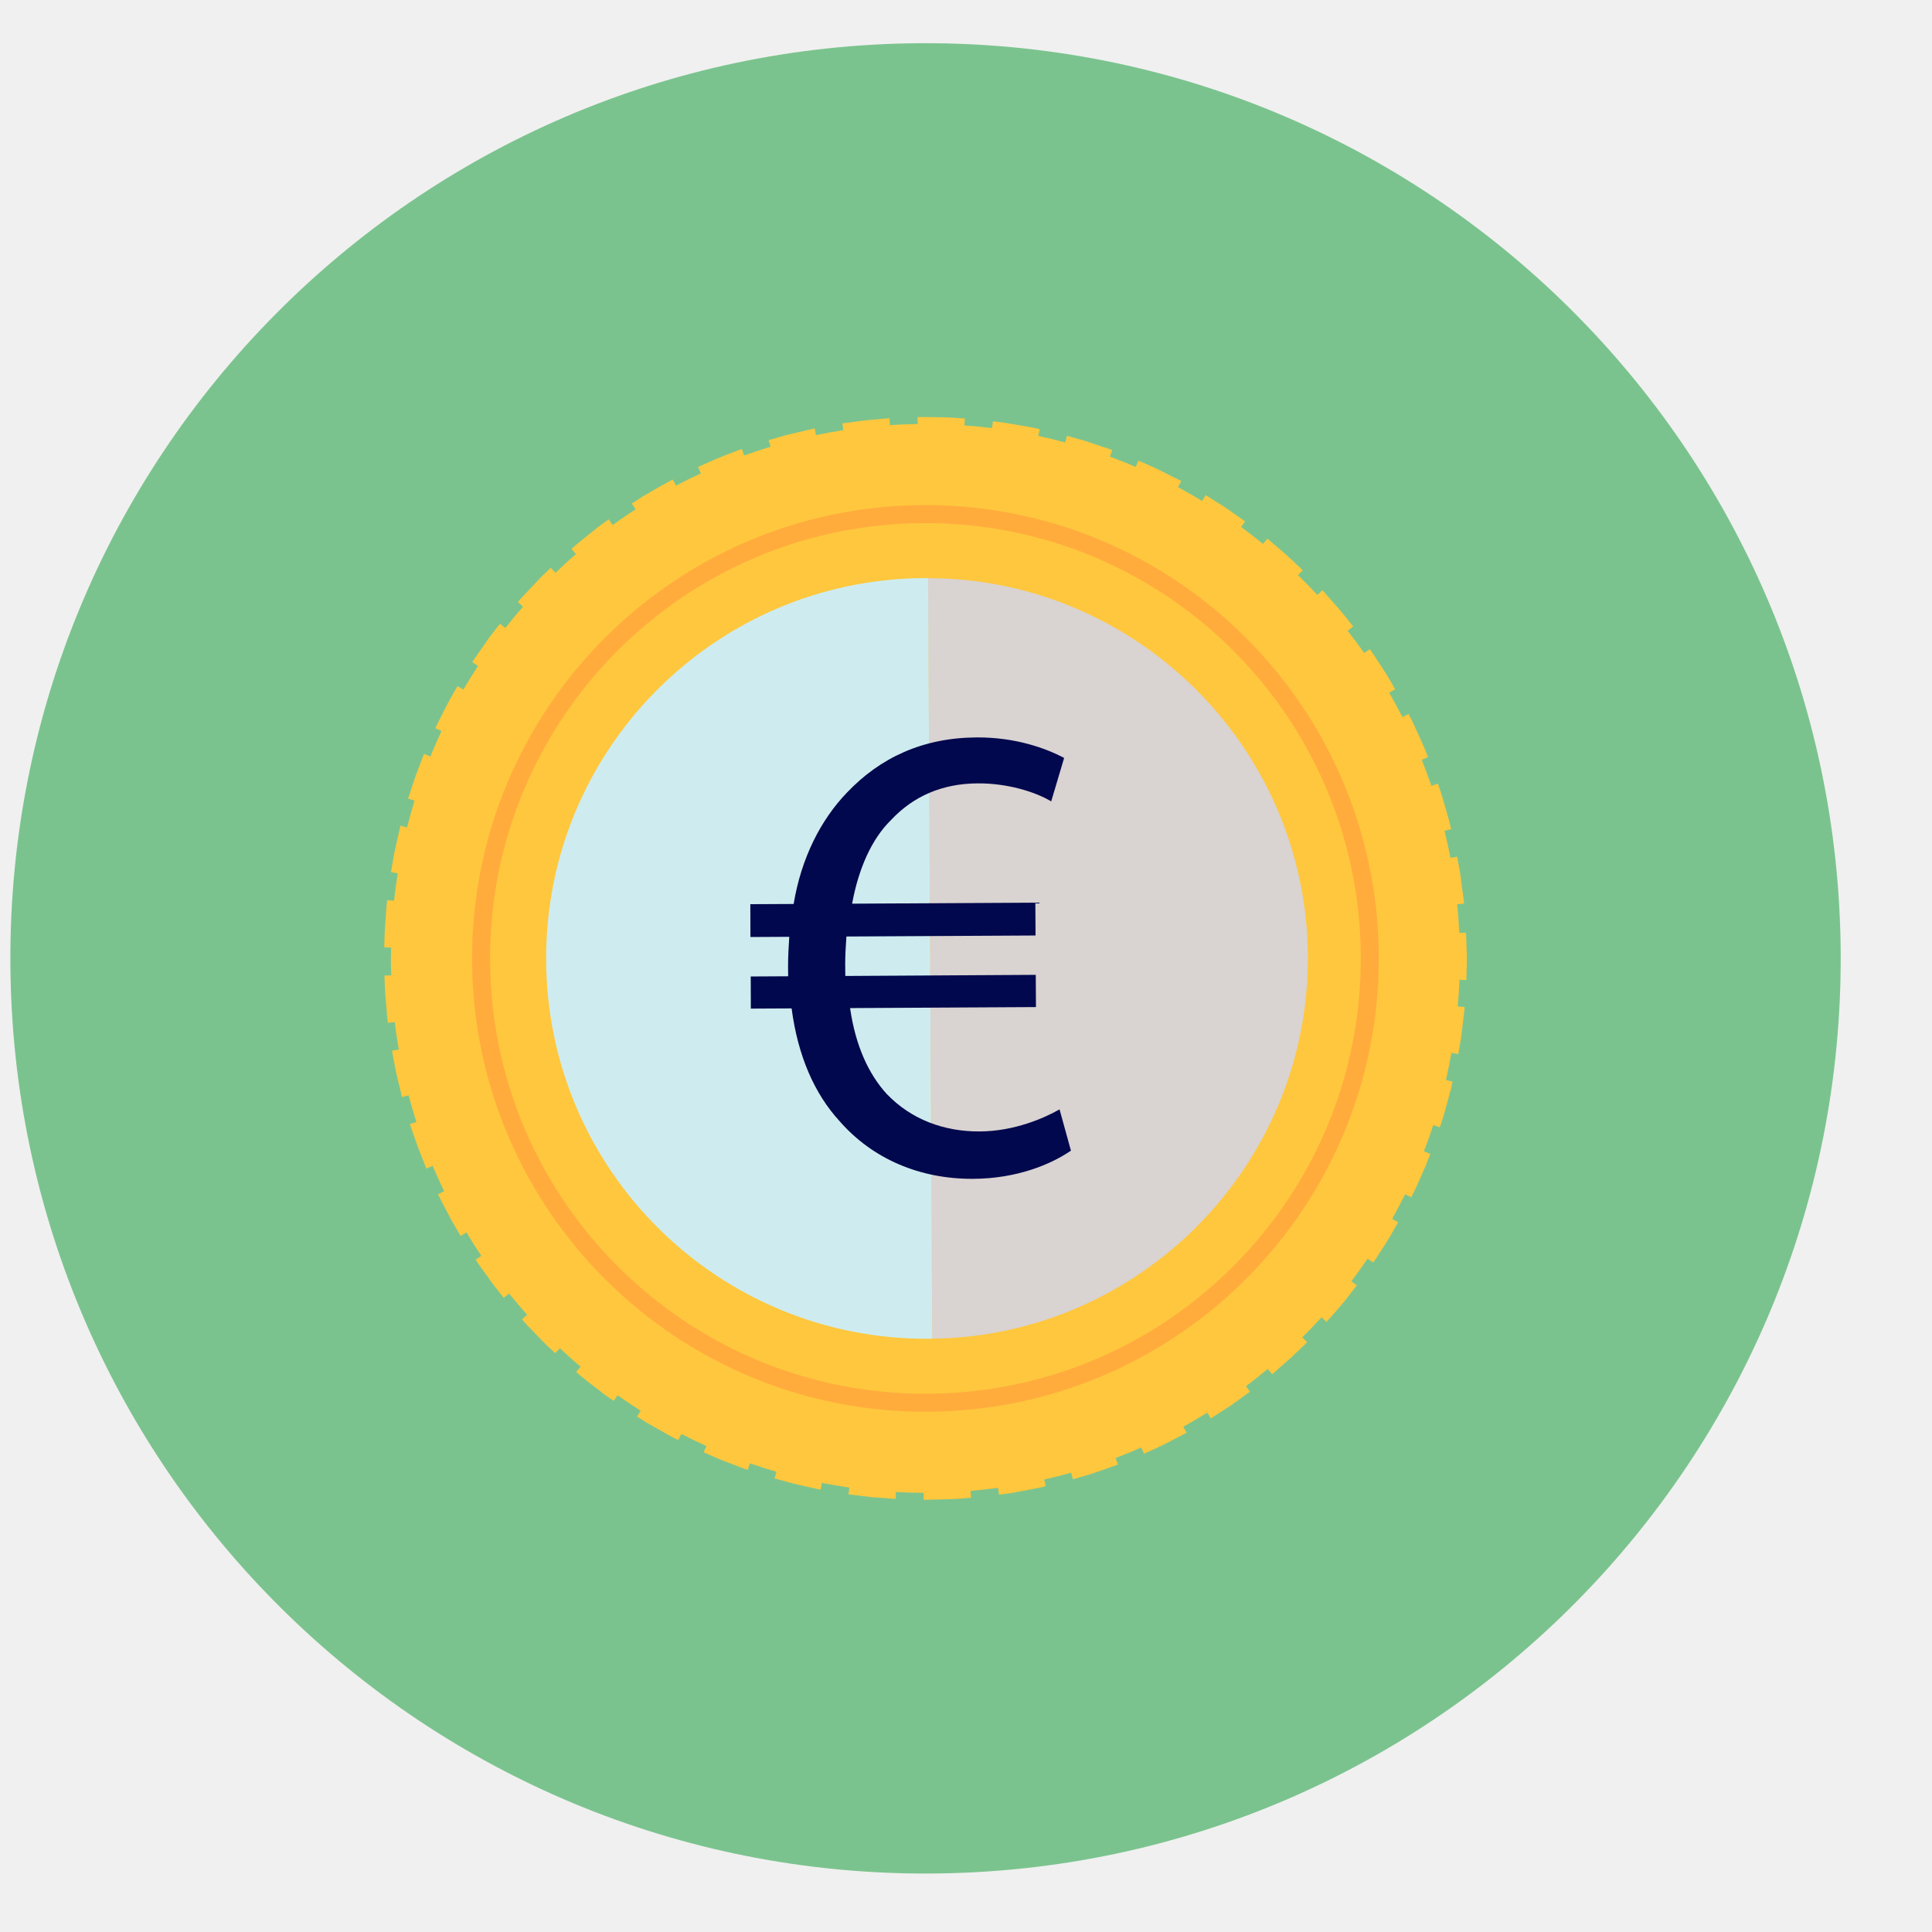
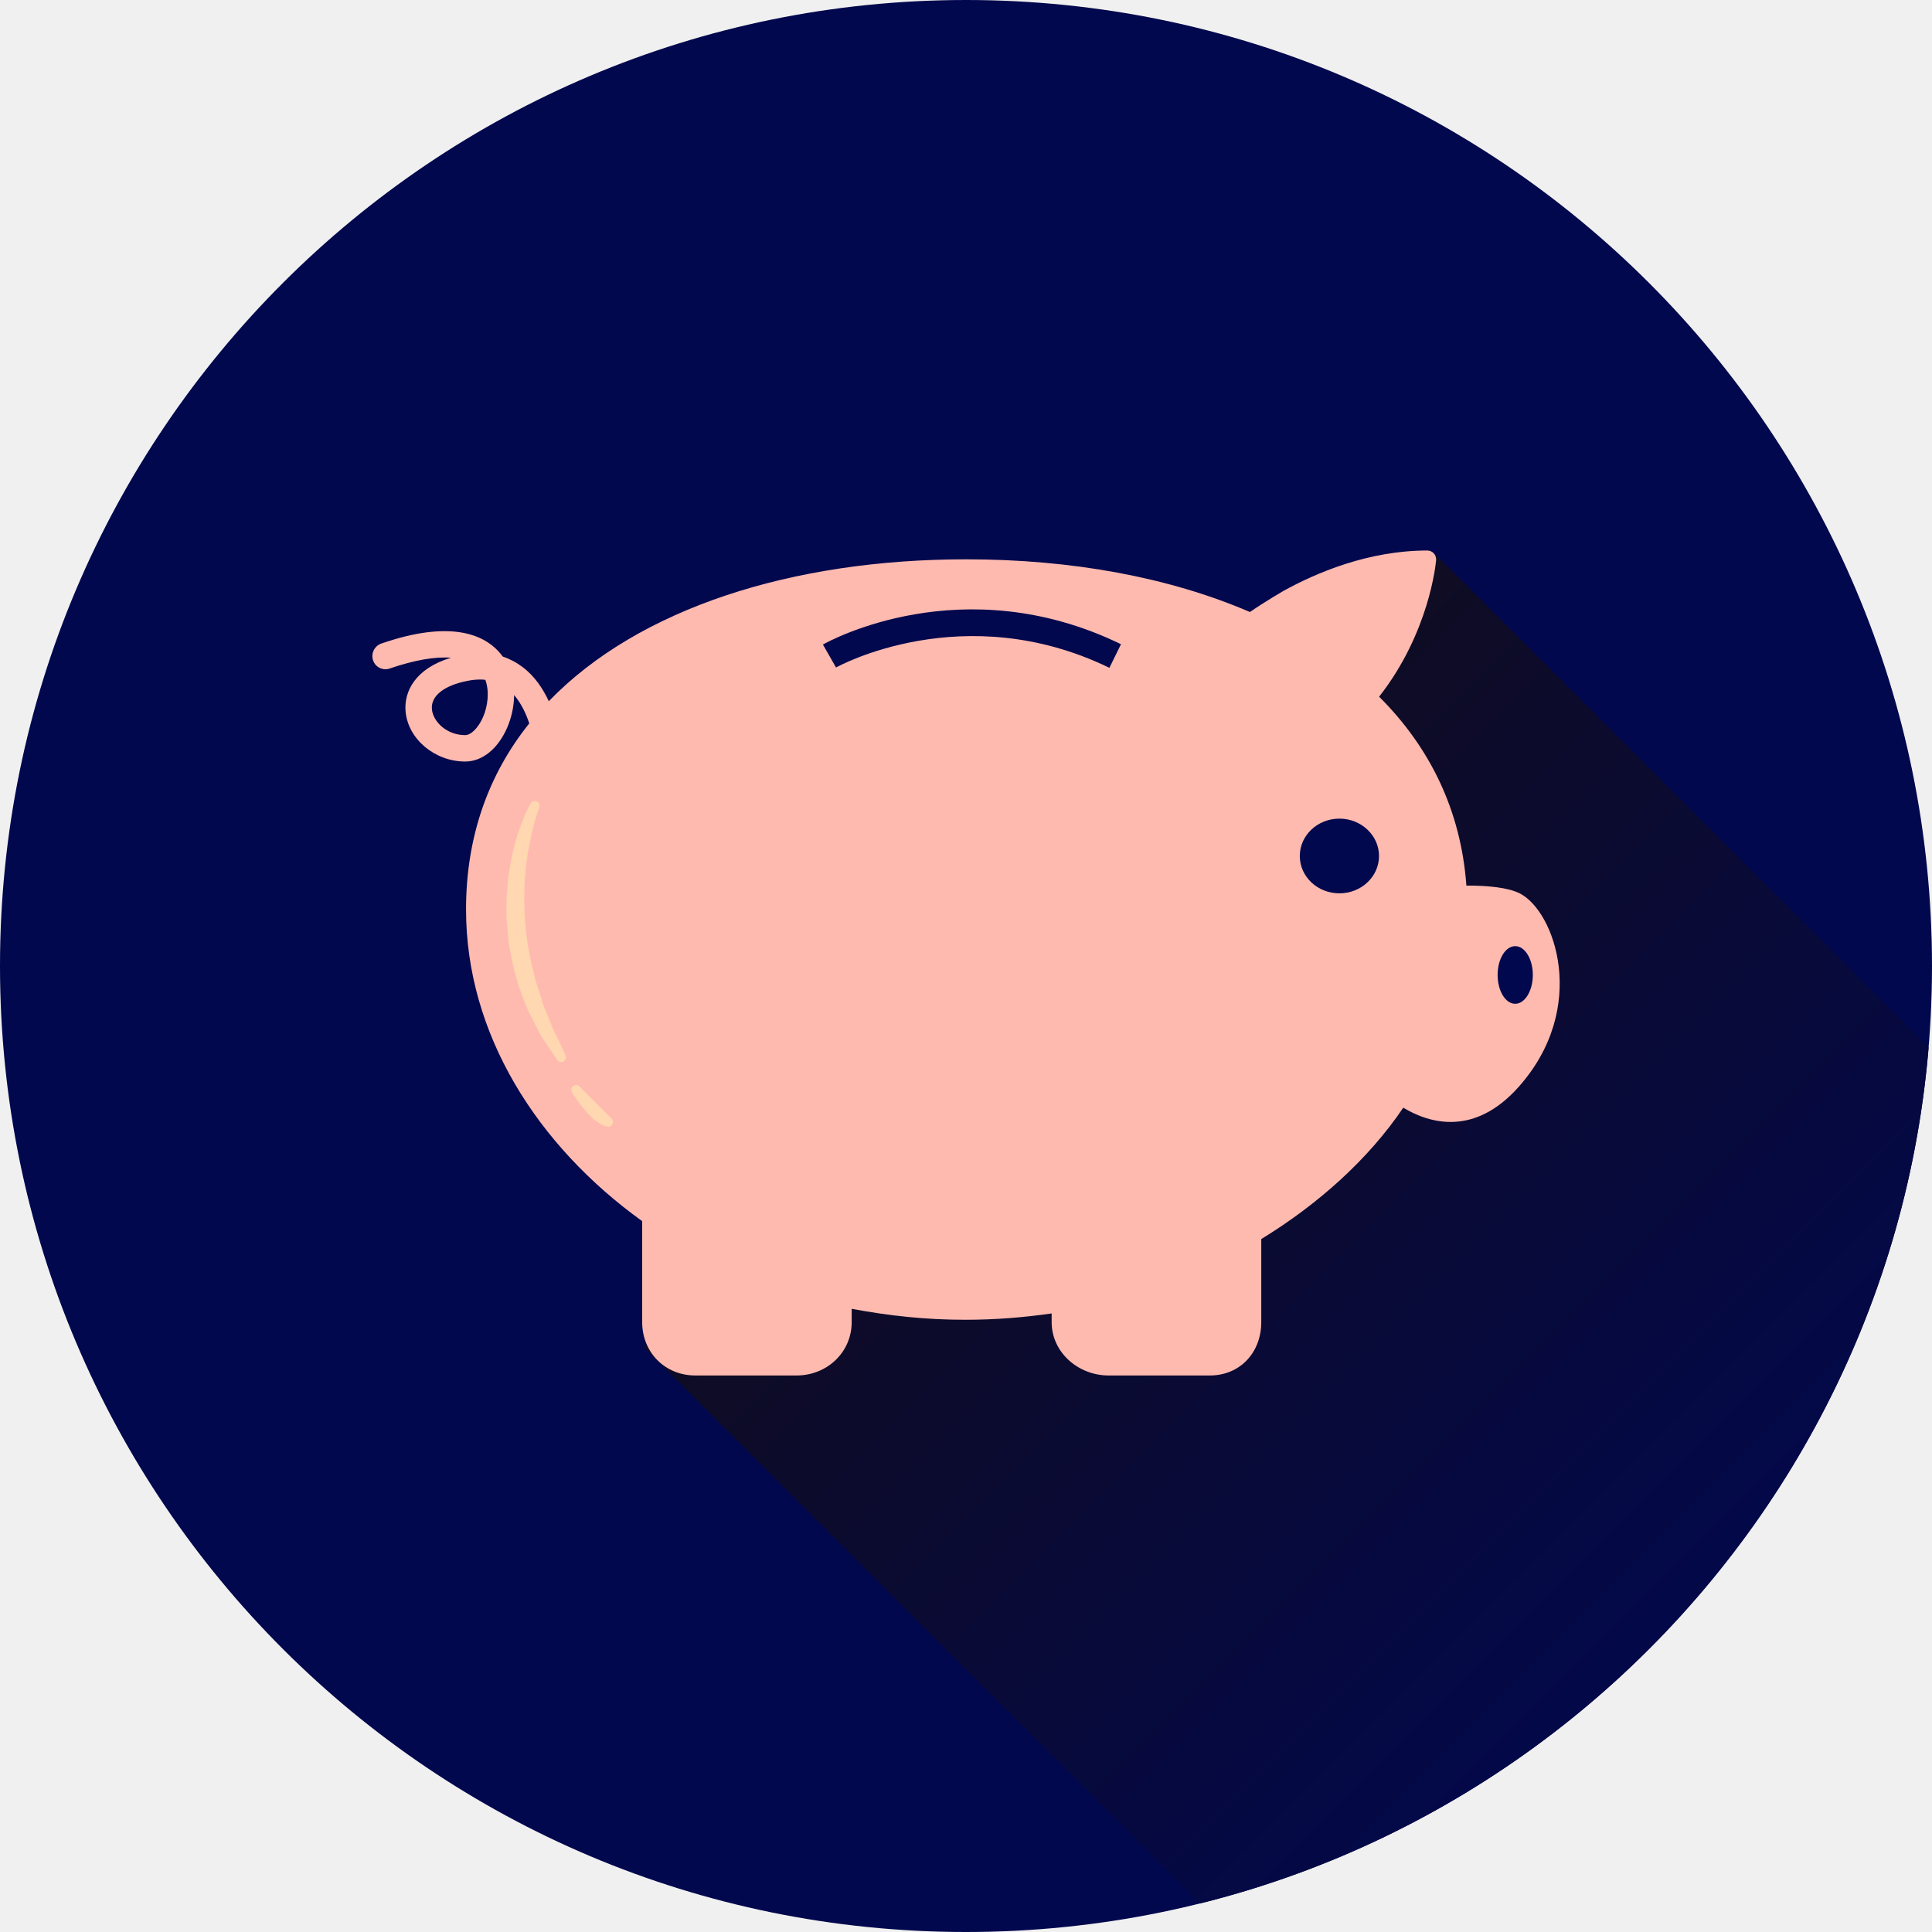
- <svg xmlns="http://www.w3.org/2000/svg" width="19" height="19" viewBox="0 0 19 19" fill="none">
-   <path d="M9.152 18.425C14.123 18.397 18.13 14.345 18.102 9.375C18.074 4.404 14.023 0.397 9.052 0.425C4.082 0.453 0.075 4.504 0.102 9.475C0.13 14.445 4.182 18.452 9.152 18.425Z" fill="#7BC38E" />
-   <path d="M14.421 9.639L14.426 9.418L14.418 9.173L14.351 9.174C14.347 9.08 14.34 8.986 14.331 8.893L14.398 8.886C14.398 8.886 14.397 8.872 14.395 8.85C14.392 8.828 14.388 8.8 14.384 8.771C14.377 8.713 14.369 8.656 14.369 8.656L14.302 8.665L14.302 8.665L14.369 8.656C14.369 8.656 14.363 8.597 14.351 8.54C14.341 8.482 14.33 8.425 14.33 8.425L14.264 8.437C14.247 8.347 14.228 8.258 14.206 8.17L14.271 8.154C14.271 8.154 14.259 8.097 14.243 8.041C14.227 7.985 14.211 7.93 14.211 7.93C14.211 7.93 14.195 7.873 14.178 7.817C14.159 7.762 14.141 7.706 14.141 7.706L14.077 7.728C14.047 7.641 14.015 7.556 13.982 7.472L14.044 7.446C14.044 7.446 14.023 7.393 14.001 7.339C13.977 7.286 13.953 7.233 13.953 7.233C13.953 7.233 13.929 7.179 13.904 7.126C13.893 7.099 13.879 7.073 13.869 7.054C13.859 7.034 13.852 7.021 13.852 7.021L13.792 7.052C13.751 6.971 13.707 6.891 13.662 6.812L13.72 6.778C13.72 6.778 13.691 6.728 13.662 6.677C13.648 6.652 13.633 6.627 13.62 6.609C13.608 6.591 13.601 6.579 13.601 6.579C13.601 6.579 13.569 6.53 13.537 6.481C13.506 6.431 13.471 6.384 13.471 6.384L13.416 6.422C13.364 6.348 13.309 6.274 13.253 6.203L13.307 6.161C13.307 6.161 13.271 6.116 13.235 6.07C13.199 6.024 13.161 5.981 13.161 5.981C13.161 5.981 13.122 5.937 13.084 5.893C13.045 5.848 13.005 5.805 13.005 5.805L12.956 5.851C12.894 5.785 12.83 5.72 12.765 5.656L12.812 5.608C12.812 5.608 12.77 5.568 12.727 5.528C12.685 5.488 12.642 5.449 12.642 5.449L12.464 5.297L12.421 5.349C12.351 5.292 12.278 5.236 12.205 5.182L12.245 5.128L12.055 4.994L11.857 4.869L11.822 4.927C11.744 4.879 11.665 4.834 11.585 4.791L11.617 4.731L11.409 4.626C11.409 4.626 11.396 4.62 11.376 4.61C11.356 4.601 11.33 4.589 11.303 4.577C11.249 4.554 11.196 4.53 11.196 4.53L11.169 4.592C11.086 4.556 11.001 4.522 10.915 4.49L10.939 4.427C10.939 4.427 10.925 4.422 10.905 4.414C10.884 4.407 10.857 4.398 10.829 4.389C10.774 4.37 10.719 4.352 10.719 4.352C10.719 4.352 10.664 4.332 10.607 4.318C10.55 4.302 10.494 4.286 10.494 4.286L10.476 4.351C10.389 4.328 10.3 4.306 10.21 4.287L10.225 4.221C10.225 4.221 10.168 4.206 10.111 4.197C10.054 4.187 9.996 4.177 9.996 4.177C9.996 4.177 9.939 4.167 9.881 4.158C9.823 4.15 9.765 4.143 9.765 4.143L9.756 4.21C9.666 4.199 9.576 4.19 9.484 4.184L9.489 4.116C9.489 4.116 9.431 4.112 9.373 4.108C9.316 4.104 9.257 4.104 9.257 4.104C9.257 4.104 9.199 4.103 9.141 4.102C9.082 4.1 9.024 4.102 9.024 4.102L9.025 4.17C8.933 4.171 8.842 4.175 8.752 4.181L8.747 4.113C8.747 4.113 8.689 4.118 8.631 4.123C8.573 4.128 8.516 4.133 8.516 4.133L8.284 4.164L8.294 4.23C8.203 4.244 8.114 4.26 8.025 4.279L8.011 4.213L7.785 4.266C7.785 4.266 7.727 4.279 7.672 4.296C7.615 4.313 7.559 4.329 7.559 4.329L7.579 4.393C7.491 4.42 7.405 4.448 7.319 4.479L7.296 4.416C7.296 4.416 7.241 4.434 7.187 4.456C7.133 4.478 7.079 4.499 7.079 4.499C7.079 4.499 7.024 4.52 6.971 4.545C6.918 4.569 6.865 4.593 6.865 4.593L6.893 4.655C6.81 4.693 6.729 4.733 6.648 4.776L6.616 4.716C6.616 4.716 6.564 4.742 6.514 4.771C6.464 4.8 6.413 4.829 6.413 4.829C6.413 4.829 6.363 4.859 6.312 4.888C6.263 4.92 6.214 4.952 6.214 4.952L6.251 5.009C6.174 5.058 6.099 5.11 6.025 5.163L5.986 5.108C5.986 5.108 5.939 5.142 5.891 5.176C5.846 5.213 5.8 5.249 5.8 5.249C5.8 5.249 5.755 5.285 5.709 5.322C5.664 5.358 5.62 5.398 5.62 5.398L5.664 5.449C5.595 5.509 5.528 5.57 5.463 5.633L5.416 5.584C5.416 5.584 5.374 5.625 5.332 5.665C5.291 5.706 5.252 5.749 5.252 5.749C5.252 5.749 5.211 5.791 5.171 5.834C5.13 5.876 5.093 5.921 5.093 5.921L5.144 5.966C5.084 6.034 5.026 6.104 4.97 6.176L4.917 6.134C4.917 6.134 4.881 6.18 4.845 6.226C4.809 6.271 4.777 6.32 4.777 6.32C4.777 6.32 4.743 6.368 4.71 6.415C4.675 6.463 4.644 6.512 4.644 6.512L4.701 6.549C4.651 6.626 4.603 6.703 4.557 6.782L4.499 6.748C4.499 6.748 4.47 6.799 4.442 6.849C4.412 6.899 4.386 6.951 4.386 6.951C4.386 6.951 4.36 7.003 4.333 7.056C4.307 7.108 4.281 7.161 4.281 7.161L4.342 7.189C4.304 7.272 4.267 7.355 4.233 7.44L4.17 7.414L4.087 7.631L4.013 7.854L4.077 7.873C4.05 7.96 4.026 8.048 4.003 8.137L3.938 8.12L3.887 8.347C3.887 8.347 3.883 8.361 3.879 8.383C3.875 8.404 3.87 8.433 3.865 8.462C3.855 8.52 3.845 8.577 3.845 8.577L3.912 8.588C3.897 8.678 3.885 8.768 3.875 8.859L3.808 8.852C3.808 8.852 3.8 8.909 3.797 8.968C3.793 9.025 3.789 9.083 3.789 9.083C3.789 9.083 3.784 9.142 3.782 9.2C3.78 9.259 3.779 9.317 3.779 9.317L3.847 9.319C3.846 9.364 3.844 9.409 3.844 9.454C3.844 9.5 3.847 9.546 3.848 9.592L3.781 9.594C3.781 9.594 3.783 9.652 3.785 9.71C3.787 9.768 3.793 9.826 3.793 9.826C3.793 9.826 3.798 9.884 3.803 9.942C3.806 10.001 3.815 10.059 3.815 10.059L3.882 10.051C3.893 10.142 3.906 10.232 3.922 10.321L3.855 10.333C3.855 10.333 3.866 10.39 3.876 10.447C3.881 10.476 3.887 10.504 3.891 10.526C3.896 10.547 3.899 10.561 3.899 10.561L3.953 10.789L4.018 10.772C4.042 10.86 4.067 10.947 4.095 11.034L4.031 11.055L4.107 11.274L4.193 11.492L4.255 11.466C4.291 11.55 4.328 11.633 4.368 11.715L4.307 11.745C4.307 11.745 4.333 11.797 4.36 11.848C4.387 11.9 4.414 11.951 4.414 11.951C4.414 11.951 4.44 12.003 4.471 12.053C4.5 12.104 4.53 12.155 4.53 12.155L4.588 12.12C4.634 12.198 4.683 12.275 4.734 12.351L4.678 12.389C4.678 12.389 4.709 12.438 4.744 12.484C4.778 12.531 4.812 12.578 4.812 12.578C4.812 12.578 4.844 12.627 4.882 12.672C4.918 12.718 4.954 12.764 4.954 12.764L5.007 12.721C5.064 12.792 5.123 12.862 5.184 12.93L5.134 12.975C5.134 12.975 5.171 13.02 5.212 13.061C5.252 13.102 5.292 13.144 5.292 13.144C5.292 13.144 5.332 13.187 5.375 13.228C5.417 13.268 5.46 13.308 5.46 13.308L5.506 13.259C5.572 13.321 5.64 13.382 5.71 13.44L5.666 13.492C5.666 13.492 5.71 13.531 5.755 13.567C5.801 13.602 5.847 13.638 5.847 13.638C5.847 13.638 5.893 13.674 5.939 13.71C5.987 13.743 6.035 13.777 6.035 13.777L6.074 13.722C6.148 13.774 6.224 13.825 6.301 13.874L6.265 13.931C6.265 13.931 6.314 13.962 6.363 13.993C6.414 14.022 6.464 14.05 6.464 14.05C6.464 14.05 6.515 14.079 6.566 14.108C6.617 14.137 6.67 14.162 6.67 14.162L6.701 14.102C6.782 14.144 6.864 14.183 6.948 14.221L6.92 14.282C6.92 14.282 6.973 14.306 7.026 14.329C7.079 14.353 7.134 14.373 7.134 14.373C7.134 14.373 7.188 14.394 7.243 14.415C7.297 14.437 7.353 14.455 7.353 14.455L7.375 14.391C7.461 14.421 7.548 14.448 7.636 14.474L7.617 14.539C7.617 14.539 7.673 14.554 7.729 14.57C7.785 14.586 7.842 14.599 7.842 14.599C7.842 14.599 7.899 14.612 7.956 14.625C8.013 14.637 8.07 14.65 8.07 14.65L8.083 14.583C8.172 14.601 8.262 14.616 8.353 14.629L8.344 14.696L8.574 14.724C8.574 14.724 8.632 14.728 8.691 14.732C8.749 14.736 8.808 14.741 8.808 14.741L8.811 14.673C8.902 14.678 8.993 14.681 9.084 14.681L9.084 14.749C9.084 14.749 9.142 14.75 9.2 14.747C9.258 14.745 9.316 14.744 9.316 14.744C9.316 14.744 9.375 14.743 9.433 14.739C9.492 14.734 9.55 14.729 9.55 14.729L9.544 14.662C9.635 14.654 9.726 14.644 9.816 14.632L9.825 14.699C9.825 14.699 9.883 14.691 9.94 14.684C9.997 14.673 10.054 14.663 10.054 14.663C10.054 14.663 10.112 14.652 10.169 14.641C10.227 14.631 10.284 14.616 10.284 14.616L10.269 14.55C10.358 14.53 10.447 14.508 10.534 14.483L10.552 14.548C10.552 14.548 10.608 14.531 10.664 14.515C10.72 14.5 10.775 14.48 10.775 14.48C10.775 14.48 10.83 14.461 10.885 14.442C10.913 14.432 10.941 14.423 10.961 14.415C10.982 14.407 10.995 14.402 10.995 14.402L10.971 14.339C11.057 14.306 11.141 14.271 11.224 14.235L11.251 14.296C11.251 14.296 11.304 14.272 11.357 14.248C11.383 14.236 11.41 14.223 11.43 14.214C11.449 14.205 11.462 14.198 11.462 14.198L11.67 14.09L11.637 14.031C11.717 13.987 11.795 13.94 11.873 13.892L11.908 13.949L12.103 13.823L12.293 13.686L12.253 13.632C12.326 13.578 12.397 13.521 12.467 13.463L12.511 13.515L12.685 13.362C12.685 13.362 12.729 13.322 12.771 13.281C12.813 13.241 12.855 13.2 12.855 13.2L12.807 13.152C12.872 13.088 12.935 13.022 12.996 12.955L13.046 13C13.046 13 13.085 12.957 13.123 12.913C13.161 12.869 13.198 12.825 13.198 12.825C13.198 12.825 13.237 12.78 13.272 12.733C13.307 12.687 13.343 12.641 13.343 12.641L13.29 12.6C13.345 12.528 13.398 12.454 13.449 12.378L13.505 12.416C13.505 12.416 13.539 12.369 13.569 12.319C13.601 12.271 13.632 12.221 13.632 12.221C13.632 12.221 13.664 12.173 13.692 12.121C13.721 12.07 13.75 12.02 13.75 12.02L13.691 11.987C13.736 11.907 13.778 11.826 13.818 11.745L13.879 11.774C13.879 11.774 13.885 11.761 13.895 11.742C13.905 11.723 13.918 11.697 13.93 11.67C13.953 11.617 13.977 11.564 13.977 11.564C13.977 11.564 14 11.51 14.024 11.457C14.045 11.402 14.066 11.347 14.066 11.347L14.003 11.323C14.036 11.238 14.067 11.152 14.095 11.065L14.16 11.086C14.16 11.086 14.178 11.031 14.196 10.976C14.211 10.92 14.227 10.864 14.227 10.864C14.227 10.864 14.243 10.808 14.258 10.751C14.274 10.695 14.285 10.637 14.285 10.637L14.22 10.622C14.24 10.533 14.258 10.444 14.274 10.354L14.341 10.366C14.341 10.366 14.351 10.309 14.361 10.251C14.372 10.194 14.377 10.137 14.377 10.136C14.377 10.136 14.384 10.078 14.391 10.02C14.395 9.991 14.398 9.962 14.401 9.94C14.402 9.918 14.403 9.904 14.403 9.904L14.336 9.898C14.344 9.811 14.35 9.723 14.353 9.635L14.421 9.639Z" fill="#FFC73D" />
-   <path d="M13.471 9.401C13.484 11.815 11.539 13.782 9.125 13.795C6.712 13.809 4.745 11.863 4.731 9.45C4.718 7.037 6.663 5.069 9.077 5.056C11.49 5.042 13.457 6.988 13.471 9.401Z" stroke="#FFAC3D" stroke-width="0.177" stroke-miterlimit="10" />
-   <path d="M12.862 9.405C12.851 7.348 11.167 5.688 9.126 5.686L9.168 13.165C11.209 13.14 12.873 11.462 12.862 9.405Z" fill="#D9D3D2" />
-   <path d="M9.132 13.166C9.141 13.166 9.079 13.166 9.168 13.165L9.127 5.685C9.038 5.686 9.099 5.685 9.091 5.685C7.025 5.696 5.359 7.38 5.371 9.446C5.382 11.512 7.066 13.177 9.132 13.166Z" fill="#CEECEF" />
-   <path d="M10.532 11.316C10.332 11.453 9.997 11.591 9.571 11.593C9.047 11.596 8.581 11.398 8.256 11.025C8.009 10.756 7.846 10.382 7.785 9.917L7.384 9.919L7.383 9.603L7.751 9.601C7.751 9.568 7.751 9.536 7.75 9.504C7.75 9.401 7.756 9.303 7.762 9.213L7.38 9.215L7.379 8.892L7.805 8.89C7.88 8.437 8.072 8.062 8.329 7.795C8.656 7.451 9.075 7.255 9.605 7.252C9.986 7.25 10.284 7.358 10.465 7.454L10.338 7.881C10.176 7.785 9.904 7.702 9.614 7.704C9.264 7.706 8.982 7.831 8.763 8.064C8.571 8.252 8.443 8.544 8.38 8.887L10.182 8.877L10.184 9.2L8.324 9.21C8.318 9.294 8.312 9.391 8.312 9.481C8.313 9.52 8.313 9.552 8.313 9.598L10.186 9.587L10.188 9.904L8.36 9.914C8.414 10.288 8.544 10.565 8.72 10.758C8.96 11.009 9.284 11.129 9.633 11.127C9.975 11.126 10.271 10.995 10.42 10.91L10.532 11.316Z" fill="#02084D" />
+ <svg xmlns="http://www.w3.org/2000/svg" width="18" height="18" viewBox="0 0 18 18" fill="none">
+   <path d="M18 9C18 13.97 13.97 18 9 18C4.029 18 0 13.97 0 9C0 4.029 4.029 0 9 0C13.97 8.87298e-05 18 4.029 18 9Z" fill="#02084D" />
+   <mask id="mask0_55217_17624" style="mask-type:luminance" maskUnits="userSpaceOnUse" x="0" y="0" width="18" height="18">
+     <path d="M18 9C18 13.97 13.97 18 9 18C4.029 18 0 13.97 0 9C0 4.029 4.029 0 9 0C13.97 8.87298e-05 18 4.029 18 9Z" fill="white" />
+   </mask>
+   <g mask="url(#mask0_55217_17624)">
+     <path d="M20.026 11.816L12.645 19.197L6 12.553L13.381 5.172L20.026 11.816Z" fill="url(#paint0_linear_55217_17624)" />
+   </g>
+   <path d="M14.158 8.323C14.047 8.268 13.86 8.25 13.662 8.251C13.611 7.546 13.318 6.958 12.849 6.491C13.317 5.893 13.377 5.251 13.38 5.218C13.381 5.195 13.374 5.172 13.358 5.155C13.343 5.139 13.321 5.129 13.298 5.129C12.751 5.129 12.265 5.335 11.953 5.508C11.95 5.51 11.794 5.6 11.645 5.702C10.893 5.378 9.984 5.211 9.002 5.211C7.379 5.211 5.949 5.668 5.113 6.533C5.059 6.417 4.982 6.3 4.869 6.215C4.812 6.172 4.75 6.139 4.684 6.117C4.672 6.101 4.659 6.085 4.645 6.069C4.501 5.913 4.194 5.774 3.552 5.996C3.488 6.019 3.454 6.089 3.476 6.153C3.498 6.217 3.568 6.251 3.632 6.228C3.86 6.15 4.053 6.116 4.202 6.128C3.867 6.228 3.761 6.447 3.779 6.631C3.803 6.887 4.052 7.095 4.334 7.095C4.493 7.095 4.639 6.977 4.725 6.78C4.764 6.69 4.789 6.584 4.79 6.476C4.857 6.554 4.902 6.651 4.931 6.74C4.551 7.214 4.342 7.794 4.342 8.473C4.342 9.635 5.007 10.675 5.983 11.377V12.318C5.983 12.6 6.196 12.815 6.478 12.815H7.422C7.704 12.815 7.935 12.6 7.935 12.318V12.194C8.29 12.26 8.626 12.296 8.994 12.296C9.272 12.296 9.532 12.275 9.798 12.237V12.318C9.798 12.6 10.046 12.815 10.328 12.815H11.272C11.554 12.815 11.751 12.6 11.751 12.318V11.544C12.283 11.218 12.749 10.801 13.074 10.32C13.324 10.471 13.741 10.586 14.15 10.125C14.805 9.388 14.486 8.487 14.158 8.323ZM4.5 6.682C4.457 6.78 4.389 6.849 4.334 6.849C4.162 6.849 4.035 6.724 4.024 6.608C4.012 6.485 4.136 6.386 4.357 6.343C4.398 6.335 4.437 6.331 4.474 6.331C4.491 6.331 4.507 6.332 4.522 6.334C4.562 6.445 4.544 6.581 4.5 6.682Z" fill="#FFBAB0" />
+   <path d="M14.281 9.083C14.281 9.232 14.207 9.352 14.117 9.352C14.026 9.352 13.953 9.232 13.953 9.083C13.953 8.935 14.026 8.815 14.117 8.815C14.207 8.815 14.281 8.935 14.281 9.083Z" fill="#02084D" />
+   <path d="M12.848 7.975C12.848 8.168 12.682 8.323 12.479 8.323C12.275 8.323 12.11 8.168 12.11 7.975C12.11 7.783 12.275 7.627 12.479 7.627C12.682 7.627 12.848 7.783 12.848 7.975Z" fill="#02084D" />
+   <path d="M10.336 6.222C8.977 5.562 7.8 6.212 7.789 6.219L7.667 6.005C7.72 5.975 8.969 5.285 10.444 6.002L10.336 6.222Z" fill="#02084D" />
+   <path d="M5.024 7.523C5.024 7.523 5.021 7.532 5.015 7.549C5.01 7.565 5.002 7.589 4.992 7.62C4.983 7.651 4.972 7.689 4.961 7.734C4.95 7.778 4.94 7.828 4.93 7.883C4.917 7.938 4.911 7.998 4.901 8.062C4.897 8.126 4.887 8.192 4.887 8.262C4.886 8.297 4.885 8.332 4.884 8.368C4.884 8.404 4.886 8.44 4.887 8.477C4.887 8.55 4.896 8.623 4.903 8.697C4.91 8.771 4.927 8.843 4.938 8.916C4.952 8.987 4.972 9.056 4.987 9.124C5.005 9.191 5.03 9.254 5.048 9.316C5.064 9.379 5.092 9.433 5.112 9.485C5.134 9.537 5.151 9.586 5.172 9.627C5.192 9.668 5.209 9.704 5.224 9.734C5.252 9.794 5.268 9.829 5.268 9.829L5.269 9.832C5.28 9.854 5.27 9.881 5.248 9.891C5.228 9.9 5.205 9.894 5.193 9.876C5.193 9.876 5.171 9.844 5.132 9.787C5.113 9.759 5.09 9.724 5.063 9.684C5.035 9.646 5.013 9.596 4.986 9.544C4.961 9.49 4.926 9.436 4.903 9.372C4.878 9.309 4.851 9.242 4.828 9.172C4.808 9.1 4.786 9.026 4.77 8.95C4.757 8.873 4.738 8.796 4.733 8.716C4.727 8.637 4.717 8.559 4.719 8.48C4.719 8.441 4.719 8.403 4.72 8.364C4.723 8.326 4.725 8.289 4.728 8.251C4.732 8.177 4.748 8.107 4.757 8.04C4.772 7.973 4.783 7.91 4.8 7.853C4.83 7.738 4.869 7.647 4.895 7.583C4.909 7.552 4.922 7.527 4.931 7.51C4.94 7.494 4.944 7.485 4.944 7.485C4.956 7.464 4.983 7.456 5.004 7.467C5.024 7.478 5.032 7.501 5.025 7.522L5.024 7.523Z" fill="#FFD7B0" />
+   <path d="M5.367 10.153C5.367 10.153 5.53 10.426 5.667 10.453L5.367 10.153Z" fill="#FFD7B0" stroke="#FFD7B0" stroke-width="0.089" stroke-miterlimit="10" stroke-linecap="round" stroke-linejoin="round" />
+   <defs>
+     <linearGradient id="paint0_linear_55217_17624" x1="9.691" y1="8.862" x2="16.335" y2="15.507" gradientUnits="userSpaceOnUse">
+       <stop stop-color="#0F0C23" />
+       <stop offset="1" stop-color="#02084D" />
+     </linearGradient>
+   </defs>
</svg>
